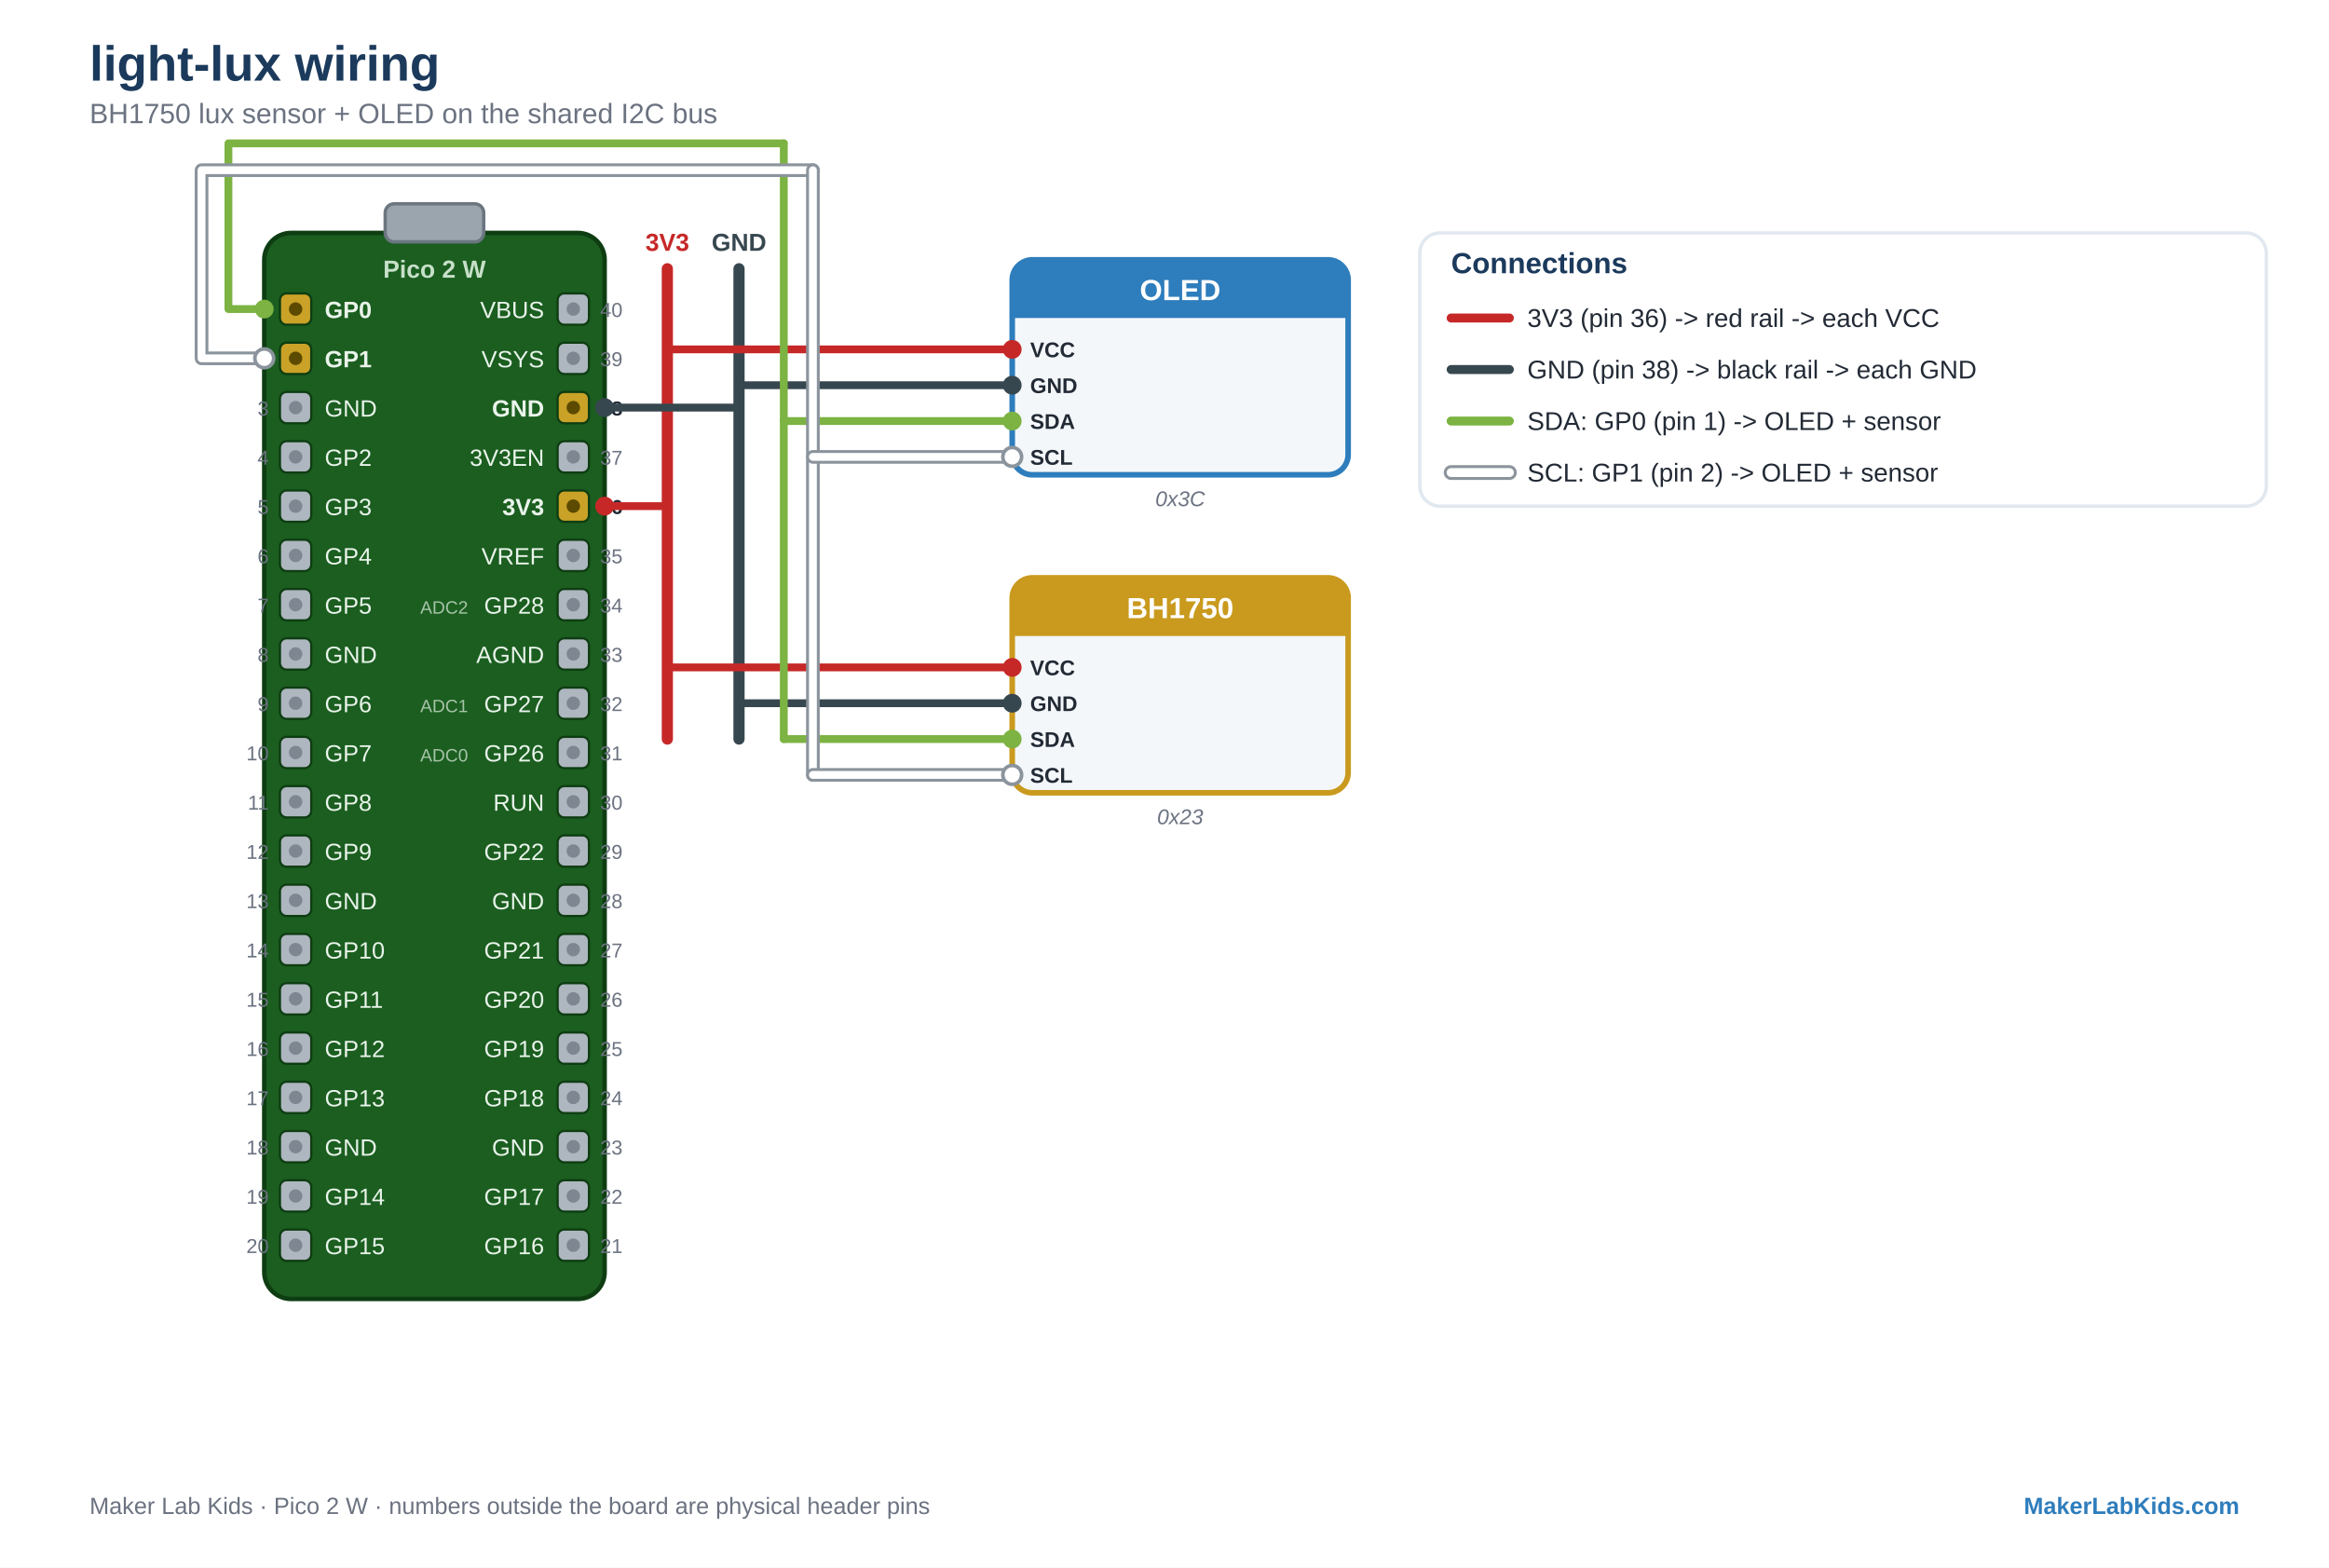
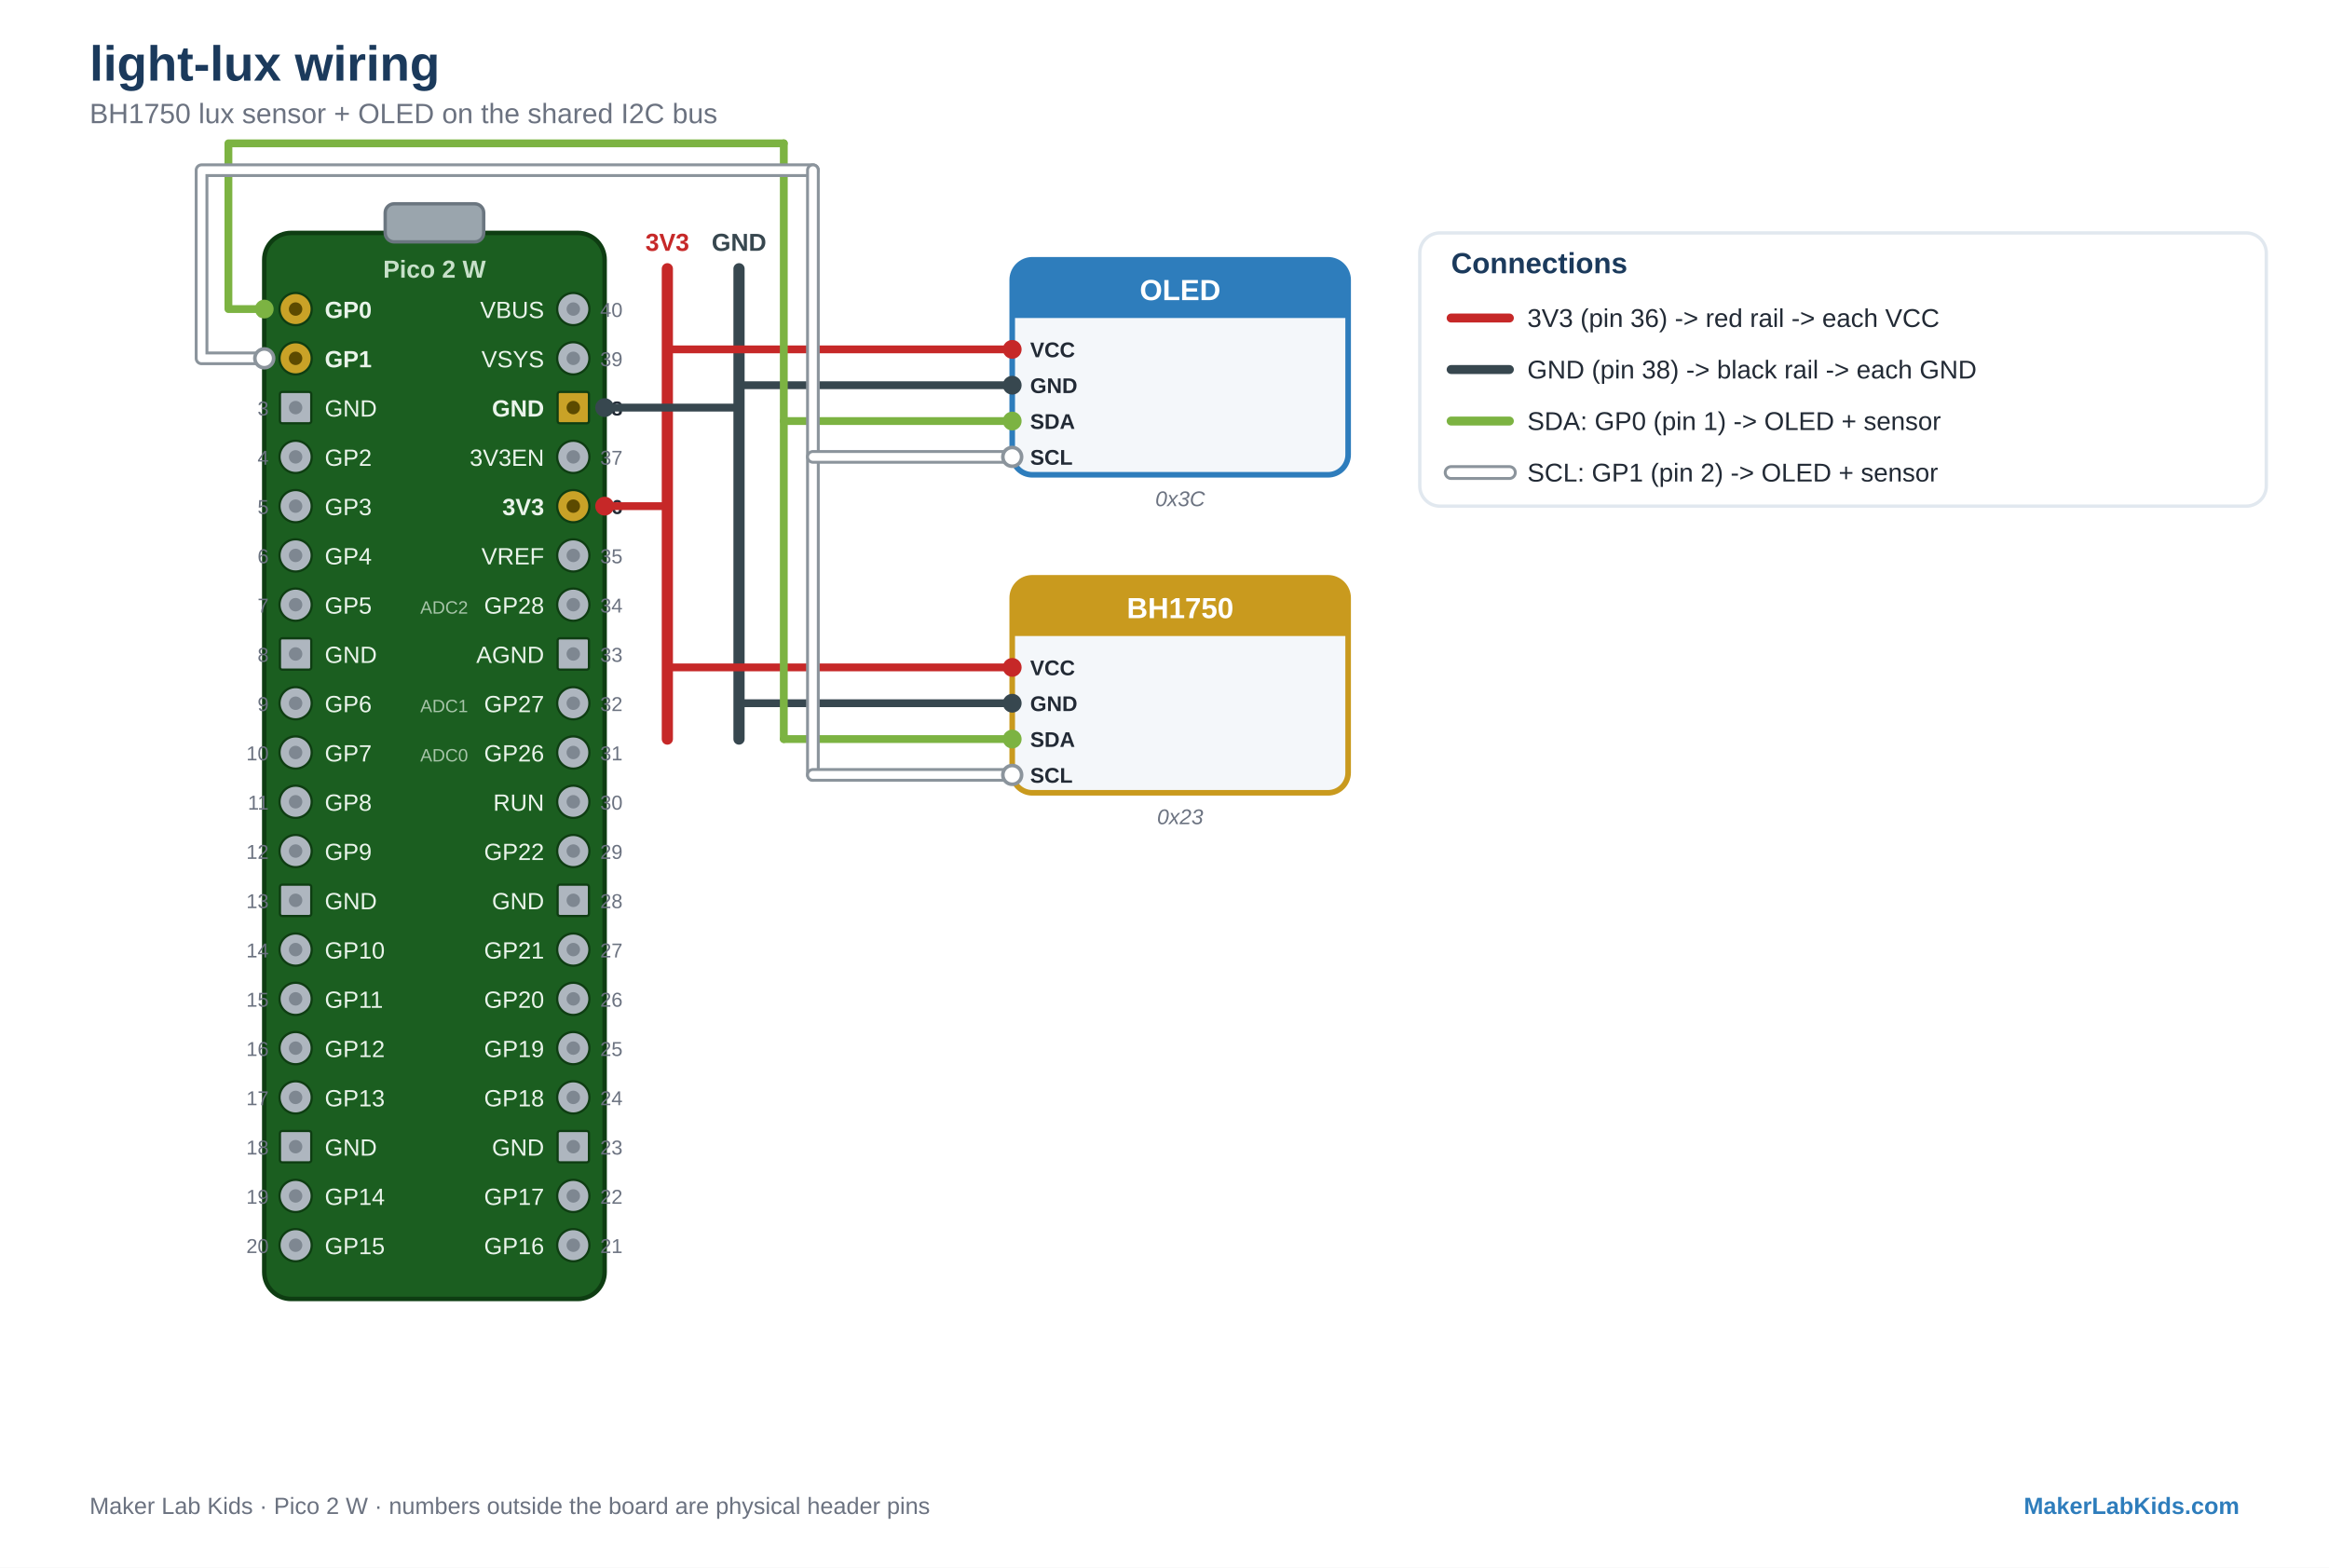
<svg xmlns="http://www.w3.org/2000/svg" viewBox="0 0 1040 700" font-family="Arial, Helvetica, sans-serif">
  <rect width="1040" height="700" fill="#FFFFFF" />
  <text x="40" y="36" font-family="Arial, Helvetica, sans-serif" font-size="22" fill="#1B3A5C" text-anchor="start" font-weight="bold">light-lux wiring</text>
  <text x="40" y="55" font-family="Arial, Helvetica, sans-serif" font-size="12.5" fill="#6B7280" text-anchor="start">BH1750 lux sensor + OLED on the shared I2C bus</text>
  <rect x="118" y="104" width="152" height="476" rx="12" fill="#1B5E20" stroke="#0E3D12" stroke-width="2" />
  <rect x="172" y="91" width="44" height="17" rx="4" fill="#9AA5AD" stroke="#6B7680" stroke-width="1.5" />
  <text x="194" y="124" font-family="Arial, Helvetica, sans-serif" font-size="11" fill="#C7E0C9" text-anchor="middle" font-weight="bold">Pico 2 W</text>
-   <rect x="125" y="131" width="14" height="14" rx="3" fill="#C9A227" stroke="#0E3D12" stroke-width="1" />
+   <circle cx="132" cy="138" r="7.2" fill="#C9A227" stroke="#0E3D12" stroke-width="1" />
  <circle cx="132" cy="138" r="3" fill="#5C4A00" />
  <text x="145" y="142" font-family="Arial, Helvetica, sans-serif" font-size="10.5" fill="#EAF4EB" text-anchor="start" font-weight="bold">GP0</text>
  <text x="120" y="141.5" font-family="Arial, Helvetica, sans-serif" font-size="9" fill="#222A35" text-anchor="end" font-weight="bold">1</text>
-   <rect x="125" y="153" width="14" height="14" rx="3" fill="#C9A227" stroke="#0E3D12" stroke-width="1" />
+   <circle cx="132" cy="160" r="7.2" fill="#C9A227" stroke="#0E3D12" stroke-width="1" />
  <circle cx="132" cy="160" r="3" fill="#5C4A00" />
  <text x="145" y="164" font-family="Arial, Helvetica, sans-serif" font-size="10.5" fill="#EAF4EB" text-anchor="start" font-weight="bold">GP1</text>
  <text x="120" y="163.5" font-family="Arial, Helvetica, sans-serif" font-size="9" fill="#222A35" text-anchor="end" font-weight="bold">2</text>
-   <rect x="125" y="175" width="14" height="14" rx="3" fill="#AEB6BF" stroke="#0E3D12" stroke-width="1" />
+   <rect x="125" y="175" width="14" height="14" rx="1" fill="#AEB6BF" stroke="#0E3D12" stroke-width="1" />
  <circle cx="132" cy="182" r="3" fill="#7E8791" />
  <text x="145" y="186" font-family="Arial, Helvetica, sans-serif" font-size="10.5" fill="#EAF4EB" text-anchor="start">GND</text>
  <text x="120" y="185.5" font-family="Arial, Helvetica, sans-serif" font-size="9" fill="#6B7280" text-anchor="end">3</text>
-   <rect x="125" y="197" width="14" height="14" rx="3" fill="#AEB6BF" stroke="#0E3D12" stroke-width="1" />
+   <circle cx="132" cy="204" r="7.2" fill="#AEB6BF" stroke="#0E3D12" stroke-width="1" />
  <circle cx="132" cy="204" r="3" fill="#7E8791" />
  <text x="145" y="208" font-family="Arial, Helvetica, sans-serif" font-size="10.5" fill="#EAF4EB" text-anchor="start">GP2</text>
  <text x="120" y="207.5" font-family="Arial, Helvetica, sans-serif" font-size="9" fill="#6B7280" text-anchor="end">4</text>
-   <rect x="125" y="219" width="14" height="14" rx="3" fill="#AEB6BF" stroke="#0E3D12" stroke-width="1" />
+   <circle cx="132" cy="226" r="7.2" fill="#AEB6BF" stroke="#0E3D12" stroke-width="1" />
  <circle cx="132" cy="226" r="3" fill="#7E8791" />
  <text x="145" y="230" font-family="Arial, Helvetica, sans-serif" font-size="10.5" fill="#EAF4EB" text-anchor="start">GP3</text>
  <text x="120" y="229.5" font-family="Arial, Helvetica, sans-serif" font-size="9" fill="#6B7280" text-anchor="end">5</text>
-   <rect x="125" y="241" width="14" height="14" rx="3" fill="#AEB6BF" stroke="#0E3D12" stroke-width="1" />
+   <circle cx="132" cy="248" r="7.2" fill="#AEB6BF" stroke="#0E3D12" stroke-width="1" />
  <circle cx="132" cy="248" r="3" fill="#7E8791" />
  <text x="145" y="252" font-family="Arial, Helvetica, sans-serif" font-size="10.5" fill="#EAF4EB" text-anchor="start">GP4</text>
  <text x="120" y="251.5" font-family="Arial, Helvetica, sans-serif" font-size="9" fill="#6B7280" text-anchor="end">6</text>
-   <rect x="125" y="263" width="14" height="14" rx="3" fill="#AEB6BF" stroke="#0E3D12" stroke-width="1" />
+   <circle cx="132" cy="270" r="7.2" fill="#AEB6BF" stroke="#0E3D12" stroke-width="1" />
  <circle cx="132" cy="270" r="3" fill="#7E8791" />
  <text x="145" y="274" font-family="Arial, Helvetica, sans-serif" font-size="10.5" fill="#EAF4EB" text-anchor="start">GP5</text>
  <text x="120" y="273.5" font-family="Arial, Helvetica, sans-serif" font-size="9" fill="#6B7280" text-anchor="end">7</text>
-   <rect x="125" y="285" width="14" height="14" rx="3" fill="#AEB6BF" stroke="#0E3D12" stroke-width="1" />
+   <rect x="125" y="285" width="14" height="14" rx="1" fill="#AEB6BF" stroke="#0E3D12" stroke-width="1" />
  <circle cx="132" cy="292" r="3" fill="#7E8791" />
  <text x="145" y="296" font-family="Arial, Helvetica, sans-serif" font-size="10.5" fill="#EAF4EB" text-anchor="start">GND</text>
  <text x="120" y="295.5" font-family="Arial, Helvetica, sans-serif" font-size="9" fill="#6B7280" text-anchor="end">8</text>
-   <rect x="125" y="307" width="14" height="14" rx="3" fill="#AEB6BF" stroke="#0E3D12" stroke-width="1" />
+   <circle cx="132" cy="314" r="7.2" fill="#AEB6BF" stroke="#0E3D12" stroke-width="1" />
  <circle cx="132" cy="314" r="3" fill="#7E8791" />
  <text x="145" y="318" font-family="Arial, Helvetica, sans-serif" font-size="10.5" fill="#EAF4EB" text-anchor="start">GP6</text>
  <text x="120" y="317.5" font-family="Arial, Helvetica, sans-serif" font-size="9" fill="#6B7280" text-anchor="end">9</text>
-   <rect x="125" y="329" width="14" height="14" rx="3" fill="#AEB6BF" stroke="#0E3D12" stroke-width="1" />
+   <circle cx="132" cy="336" r="7.2" fill="#AEB6BF" stroke="#0E3D12" stroke-width="1" />
  <circle cx="132" cy="336" r="3" fill="#7E8791" />
  <text x="145" y="340" font-family="Arial, Helvetica, sans-serif" font-size="10.5" fill="#EAF4EB" text-anchor="start">GP7</text>
  <text x="120" y="339.5" font-family="Arial, Helvetica, sans-serif" font-size="9" fill="#6B7280" text-anchor="end">10</text>
-   <rect x="125" y="351" width="14" height="14" rx="3" fill="#AEB6BF" stroke="#0E3D12" stroke-width="1" />
+   <circle cx="132" cy="358" r="7.2" fill="#AEB6BF" stroke="#0E3D12" stroke-width="1" />
  <circle cx="132" cy="358" r="3" fill="#7E8791" />
  <text x="145" y="362" font-family="Arial, Helvetica, sans-serif" font-size="10.5" fill="#EAF4EB" text-anchor="start">GP8</text>
  <text x="120" y="361.5" font-family="Arial, Helvetica, sans-serif" font-size="9" fill="#6B7280" text-anchor="end">11</text>
-   <rect x="125" y="373" width="14" height="14" rx="3" fill="#AEB6BF" stroke="#0E3D12" stroke-width="1" />
+   <circle cx="132" cy="380" r="7.2" fill="#AEB6BF" stroke="#0E3D12" stroke-width="1" />
  <circle cx="132" cy="380" r="3" fill="#7E8791" />
  <text x="145" y="384" font-family="Arial, Helvetica, sans-serif" font-size="10.5" fill="#EAF4EB" text-anchor="start">GP9</text>
  <text x="120" y="383.5" font-family="Arial, Helvetica, sans-serif" font-size="9" fill="#6B7280" text-anchor="end">12</text>
-   <rect x="125" y="395" width="14" height="14" rx="3" fill="#AEB6BF" stroke="#0E3D12" stroke-width="1" />
+   <rect x="125" y="395" width="14" height="14" rx="1" fill="#AEB6BF" stroke="#0E3D12" stroke-width="1" />
  <circle cx="132" cy="402" r="3" fill="#7E8791" />
  <text x="145" y="406" font-family="Arial, Helvetica, sans-serif" font-size="10.5" fill="#EAF4EB" text-anchor="start">GND</text>
  <text x="120" y="405.5" font-family="Arial, Helvetica, sans-serif" font-size="9" fill="#6B7280" text-anchor="end">13</text>
-   <rect x="125" y="417" width="14" height="14" rx="3" fill="#AEB6BF" stroke="#0E3D12" stroke-width="1" />
+   <circle cx="132" cy="424" r="7.2" fill="#AEB6BF" stroke="#0E3D12" stroke-width="1" />
  <circle cx="132" cy="424" r="3" fill="#7E8791" />
  <text x="145" y="428" font-family="Arial, Helvetica, sans-serif" font-size="10.5" fill="#EAF4EB" text-anchor="start">GP10</text>
  <text x="120" y="427.5" font-family="Arial, Helvetica, sans-serif" font-size="9" fill="#6B7280" text-anchor="end">14</text>
-   <rect x="125" y="439" width="14" height="14" rx="3" fill="#AEB6BF" stroke="#0E3D12" stroke-width="1" />
+   <circle cx="132" cy="446" r="7.2" fill="#AEB6BF" stroke="#0E3D12" stroke-width="1" />
  <circle cx="132" cy="446" r="3" fill="#7E8791" />
  <text x="145" y="450" font-family="Arial, Helvetica, sans-serif" font-size="10.5" fill="#EAF4EB" text-anchor="start">GP11</text>
  <text x="120" y="449.5" font-family="Arial, Helvetica, sans-serif" font-size="9" fill="#6B7280" text-anchor="end">15</text>
-   <rect x="125" y="461" width="14" height="14" rx="3" fill="#AEB6BF" stroke="#0E3D12" stroke-width="1" />
+   <circle cx="132" cy="468" r="7.2" fill="#AEB6BF" stroke="#0E3D12" stroke-width="1" />
  <circle cx="132" cy="468" r="3" fill="#7E8791" />
  <text x="145" y="472" font-family="Arial, Helvetica, sans-serif" font-size="10.5" fill="#EAF4EB" text-anchor="start">GP12</text>
  <text x="120" y="471.5" font-family="Arial, Helvetica, sans-serif" font-size="9" fill="#6B7280" text-anchor="end">16</text>
-   <rect x="125" y="483" width="14" height="14" rx="3" fill="#AEB6BF" stroke="#0E3D12" stroke-width="1" />
+   <circle cx="132" cy="490" r="7.2" fill="#AEB6BF" stroke="#0E3D12" stroke-width="1" />
  <circle cx="132" cy="490" r="3" fill="#7E8791" />
  <text x="145" y="494" font-family="Arial, Helvetica, sans-serif" font-size="10.5" fill="#EAF4EB" text-anchor="start">GP13</text>
  <text x="120" y="493.5" font-family="Arial, Helvetica, sans-serif" font-size="9" fill="#6B7280" text-anchor="end">17</text>
-   <rect x="125" y="505" width="14" height="14" rx="3" fill="#AEB6BF" stroke="#0E3D12" stroke-width="1" />
+   <rect x="125" y="505" width="14" height="14" rx="1" fill="#AEB6BF" stroke="#0E3D12" stroke-width="1" />
  <circle cx="132" cy="512" r="3" fill="#7E8791" />
  <text x="145" y="516" font-family="Arial, Helvetica, sans-serif" font-size="10.5" fill="#EAF4EB" text-anchor="start">GND</text>
  <text x="120" y="515.5" font-family="Arial, Helvetica, sans-serif" font-size="9" fill="#6B7280" text-anchor="end">18</text>
-   <rect x="125" y="527" width="14" height="14" rx="3" fill="#AEB6BF" stroke="#0E3D12" stroke-width="1" />
+   <circle cx="132" cy="534" r="7.2" fill="#AEB6BF" stroke="#0E3D12" stroke-width="1" />
  <circle cx="132" cy="534" r="3" fill="#7E8791" />
  <text x="145" y="538" font-family="Arial, Helvetica, sans-serif" font-size="10.5" fill="#EAF4EB" text-anchor="start">GP14</text>
  <text x="120" y="537.5" font-family="Arial, Helvetica, sans-serif" font-size="9" fill="#6B7280" text-anchor="end">19</text>
-   <rect x="125" y="549" width="14" height="14" rx="3" fill="#AEB6BF" stroke="#0E3D12" stroke-width="1" />
+   <circle cx="132" cy="556" r="7.2" fill="#AEB6BF" stroke="#0E3D12" stroke-width="1" />
  <circle cx="132" cy="556" r="3" fill="#7E8791" />
  <text x="145" y="560" font-family="Arial, Helvetica, sans-serif" font-size="10.5" fill="#EAF4EB" text-anchor="start">GP15</text>
  <text x="120" y="559.5" font-family="Arial, Helvetica, sans-serif" font-size="9" fill="#6B7280" text-anchor="end">20</text>
-   <rect x="249" y="549" width="14" height="14" rx="3" fill="#AEB6BF" stroke="#0E3D12" stroke-width="1" />
+   <circle cx="256" cy="556" r="7.2" fill="#AEB6BF" stroke="#0E3D12" stroke-width="1" />
  <circle cx="256" cy="556" r="3" fill="#7E8791" />
  <text x="243" y="560" font-family="Arial, Helvetica, sans-serif" font-size="10.5" fill="#EAF4EB" text-anchor="end">GP16</text>
  <text x="268" y="559.5" font-family="Arial, Helvetica, sans-serif" font-size="9" fill="#6B7280" text-anchor="start">21</text>
-   <rect x="249" y="527" width="14" height="14" rx="3" fill="#AEB6BF" stroke="#0E3D12" stroke-width="1" />
+   <circle cx="256" cy="534" r="7.2" fill="#AEB6BF" stroke="#0E3D12" stroke-width="1" />
  <circle cx="256" cy="534" r="3" fill="#7E8791" />
  <text x="243" y="538" font-family="Arial, Helvetica, sans-serif" font-size="10.5" fill="#EAF4EB" text-anchor="end">GP17</text>
  <text x="268" y="537.5" font-family="Arial, Helvetica, sans-serif" font-size="9" fill="#6B7280" text-anchor="start">22</text>
-   <rect x="249" y="505" width="14" height="14" rx="3" fill="#AEB6BF" stroke="#0E3D12" stroke-width="1" />
+   <rect x="249" y="505" width="14" height="14" rx="1" fill="#AEB6BF" stroke="#0E3D12" stroke-width="1" />
  <circle cx="256" cy="512" r="3" fill="#7E8791" />
  <text x="243" y="516" font-family="Arial, Helvetica, sans-serif" font-size="10.5" fill="#EAF4EB" text-anchor="end">GND</text>
  <text x="268" y="515.5" font-family="Arial, Helvetica, sans-serif" font-size="9" fill="#6B7280" text-anchor="start">23</text>
-   <rect x="249" y="483" width="14" height="14" rx="3" fill="#AEB6BF" stroke="#0E3D12" stroke-width="1" />
+   <circle cx="256" cy="490" r="7.2" fill="#AEB6BF" stroke="#0E3D12" stroke-width="1" />
  <circle cx="256" cy="490" r="3" fill="#7E8791" />
  <text x="243" y="494" font-family="Arial, Helvetica, sans-serif" font-size="10.5" fill="#EAF4EB" text-anchor="end">GP18</text>
  <text x="268" y="493.5" font-family="Arial, Helvetica, sans-serif" font-size="9" fill="#6B7280" text-anchor="start">24</text>
-   <rect x="249" y="461" width="14" height="14" rx="3" fill="#AEB6BF" stroke="#0E3D12" stroke-width="1" />
+   <circle cx="256" cy="468" r="7.2" fill="#AEB6BF" stroke="#0E3D12" stroke-width="1" />
  <circle cx="256" cy="468" r="3" fill="#7E8791" />
  <text x="243" y="472" font-family="Arial, Helvetica, sans-serif" font-size="10.5" fill="#EAF4EB" text-anchor="end">GP19</text>
  <text x="268" y="471.5" font-family="Arial, Helvetica, sans-serif" font-size="9" fill="#6B7280" text-anchor="start">25</text>
-   <rect x="249" y="439" width="14" height="14" rx="3" fill="#AEB6BF" stroke="#0E3D12" stroke-width="1" />
+   <circle cx="256" cy="446" r="7.2" fill="#AEB6BF" stroke="#0E3D12" stroke-width="1" />
  <circle cx="256" cy="446" r="3" fill="#7E8791" />
  <text x="243" y="450" font-family="Arial, Helvetica, sans-serif" font-size="10.5" fill="#EAF4EB" text-anchor="end">GP20</text>
  <text x="268" y="449.5" font-family="Arial, Helvetica, sans-serif" font-size="9" fill="#6B7280" text-anchor="start">26</text>
-   <rect x="249" y="417" width="14" height="14" rx="3" fill="#AEB6BF" stroke="#0E3D12" stroke-width="1" />
+   <circle cx="256" cy="424" r="7.2" fill="#AEB6BF" stroke="#0E3D12" stroke-width="1" />
  <circle cx="256" cy="424" r="3" fill="#7E8791" />
  <text x="243" y="428" font-family="Arial, Helvetica, sans-serif" font-size="10.5" fill="#EAF4EB" text-anchor="end">GP21</text>
  <text x="268" y="427.5" font-family="Arial, Helvetica, sans-serif" font-size="9" fill="#6B7280" text-anchor="start">27</text>
-   <rect x="249" y="395" width="14" height="14" rx="3" fill="#AEB6BF" stroke="#0E3D12" stroke-width="1" />
+   <rect x="249" y="395" width="14" height="14" rx="1" fill="#AEB6BF" stroke="#0E3D12" stroke-width="1" />
  <circle cx="256" cy="402" r="3" fill="#7E8791" />
  <text x="243" y="406" font-family="Arial, Helvetica, sans-serif" font-size="10.5" fill="#EAF4EB" text-anchor="end">GND</text>
  <text x="268" y="405.5" font-family="Arial, Helvetica, sans-serif" font-size="9" fill="#6B7280" text-anchor="start">28</text>
-   <rect x="249" y="373" width="14" height="14" rx="3" fill="#AEB6BF" stroke="#0E3D12" stroke-width="1" />
+   <circle cx="256" cy="380" r="7.2" fill="#AEB6BF" stroke="#0E3D12" stroke-width="1" />
  <circle cx="256" cy="380" r="3" fill="#7E8791" />
  <text x="243" y="384" font-family="Arial, Helvetica, sans-serif" font-size="10.5" fill="#EAF4EB" text-anchor="end">GP22</text>
  <text x="268" y="383.5" font-family="Arial, Helvetica, sans-serif" font-size="9" fill="#6B7280" text-anchor="start">29</text>
-   <rect x="249" y="351" width="14" height="14" rx="3" fill="#AEB6BF" stroke="#0E3D12" stroke-width="1" />
+   <circle cx="256" cy="358" r="7.2" fill="#AEB6BF" stroke="#0E3D12" stroke-width="1" />
  <circle cx="256" cy="358" r="3" fill="#7E8791" />
  <text x="243" y="362" font-family="Arial, Helvetica, sans-serif" font-size="10.5" fill="#EAF4EB" text-anchor="end">RUN</text>
  <text x="268" y="361.5" font-family="Arial, Helvetica, sans-serif" font-size="9" fill="#6B7280" text-anchor="start">30</text>
-   <rect x="249" y="329" width="14" height="14" rx="3" fill="#AEB6BF" stroke="#0E3D12" stroke-width="1" />
+   <circle cx="256" cy="336" r="7.2" fill="#AEB6BF" stroke="#0E3D12" stroke-width="1" />
  <circle cx="256" cy="336" r="3" fill="#7E8791" />
  <text x="243" y="340" font-family="Arial, Helvetica, sans-serif" font-size="10.5" fill="#EAF4EB" text-anchor="end">GP26</text>
  <text x="209" y="340" font-family="Arial, Helvetica, sans-serif" font-size="8" fill="#A6C4A8" text-anchor="end">ADC0</text>
  <text x="268" y="339.5" font-family="Arial, Helvetica, sans-serif" font-size="9" fill="#6B7280" text-anchor="start">31</text>
-   <rect x="249" y="307" width="14" height="14" rx="3" fill="#AEB6BF" stroke="#0E3D12" stroke-width="1" />
+   <circle cx="256" cy="314" r="7.2" fill="#AEB6BF" stroke="#0E3D12" stroke-width="1" />
  <circle cx="256" cy="314" r="3" fill="#7E8791" />
  <text x="243" y="318" font-family="Arial, Helvetica, sans-serif" font-size="10.5" fill="#EAF4EB" text-anchor="end">GP27</text>
  <text x="209" y="318" font-family="Arial, Helvetica, sans-serif" font-size="8" fill="#A6C4A8" text-anchor="end">ADC1</text>
  <text x="268" y="317.5" font-family="Arial, Helvetica, sans-serif" font-size="9" fill="#6B7280" text-anchor="start">32</text>
-   <rect x="249" y="285" width="14" height="14" rx="3" fill="#AEB6BF" stroke="#0E3D12" stroke-width="1" />
+   <rect x="249" y="285" width="14" height="14" rx="1" fill="#AEB6BF" stroke="#0E3D12" stroke-width="1" />
  <circle cx="256" cy="292" r="3" fill="#7E8791" />
  <text x="243" y="296" font-family="Arial, Helvetica, sans-serif" font-size="10.5" fill="#EAF4EB" text-anchor="end">AGND</text>
  <text x="268" y="295.5" font-family="Arial, Helvetica, sans-serif" font-size="9" fill="#6B7280" text-anchor="start">33</text>
-   <rect x="249" y="263" width="14" height="14" rx="3" fill="#AEB6BF" stroke="#0E3D12" stroke-width="1" />
+   <circle cx="256" cy="270" r="7.2" fill="#AEB6BF" stroke="#0E3D12" stroke-width="1" />
  <circle cx="256" cy="270" r="3" fill="#7E8791" />
  <text x="243" y="274" font-family="Arial, Helvetica, sans-serif" font-size="10.5" fill="#EAF4EB" text-anchor="end">GP28</text>
  <text x="209" y="274" font-family="Arial, Helvetica, sans-serif" font-size="8" fill="#A6C4A8" text-anchor="end">ADC2</text>
  <text x="268" y="273.5" font-family="Arial, Helvetica, sans-serif" font-size="9" fill="#6B7280" text-anchor="start">34</text>
-   <rect x="249" y="241" width="14" height="14" rx="3" fill="#AEB6BF" stroke="#0E3D12" stroke-width="1" />
+   <circle cx="256" cy="248" r="7.2" fill="#AEB6BF" stroke="#0E3D12" stroke-width="1" />
  <circle cx="256" cy="248" r="3" fill="#7E8791" />
  <text x="243" y="252" font-family="Arial, Helvetica, sans-serif" font-size="10.5" fill="#EAF4EB" text-anchor="end">VREF</text>
  <text x="268" y="251.5" font-family="Arial, Helvetica, sans-serif" font-size="9" fill="#6B7280" text-anchor="start">35</text>
-   <rect x="249" y="219" width="14" height="14" rx="3" fill="#C9A227" stroke="#0E3D12" stroke-width="1" />
+   <circle cx="256" cy="226" r="7.2" fill="#C9A227" stroke="#0E3D12" stroke-width="1" />
  <circle cx="256" cy="226" r="3" fill="#5C4A00" />
  <text x="243" y="230" font-family="Arial, Helvetica, sans-serif" font-size="10.5" fill="#EAF4EB" text-anchor="end" font-weight="bold">3V3</text>
  <text x="268" y="229.5" font-family="Arial, Helvetica, sans-serif" font-size="9" fill="#222A35" text-anchor="start" font-weight="bold">36</text>
-   <rect x="249" y="197" width="14" height="14" rx="3" fill="#AEB6BF" stroke="#0E3D12" stroke-width="1" />
+   <circle cx="256" cy="204" r="7.2" fill="#AEB6BF" stroke="#0E3D12" stroke-width="1" />
  <circle cx="256" cy="204" r="3" fill="#7E8791" />
  <text x="243" y="208" font-family="Arial, Helvetica, sans-serif" font-size="10.5" fill="#EAF4EB" text-anchor="end">3V3EN</text>
  <text x="268" y="207.5" font-family="Arial, Helvetica, sans-serif" font-size="9" fill="#6B7280" text-anchor="start">37</text>
-   <rect x="249" y="175" width="14" height="14" rx="3" fill="#C9A227" stroke="#0E3D12" stroke-width="1" />
+   <rect x="249" y="175" width="14" height="14" rx="1" fill="#C9A227" stroke="#0E3D12" stroke-width="1" />
  <circle cx="256" cy="182" r="3" fill="#5C4A00" />
  <text x="243" y="186" font-family="Arial, Helvetica, sans-serif" font-size="10.5" fill="#EAF4EB" text-anchor="end" font-weight="bold">GND</text>
  <text x="268" y="185.5" font-family="Arial, Helvetica, sans-serif" font-size="9" fill="#222A35" text-anchor="start" font-weight="bold">38</text>
-   <rect x="249" y="153" width="14" height="14" rx="3" fill="#AEB6BF" stroke="#0E3D12" stroke-width="1" />
+   <circle cx="256" cy="160" r="7.2" fill="#AEB6BF" stroke="#0E3D12" stroke-width="1" />
  <circle cx="256" cy="160" r="3" fill="#7E8791" />
  <text x="243" y="164" font-family="Arial, Helvetica, sans-serif" font-size="10.5" fill="#EAF4EB" text-anchor="end">VSYS</text>
  <text x="268" y="163.5" font-family="Arial, Helvetica, sans-serif" font-size="9" fill="#6B7280" text-anchor="start">39</text>
-   <rect x="249" y="131" width="14" height="14" rx="3" fill="#AEB6BF" stroke="#0E3D12" stroke-width="1" />
+   <circle cx="256" cy="138" r="7.2" fill="#AEB6BF" stroke="#0E3D12" stroke-width="1" />
  <circle cx="256" cy="138" r="3" fill="#7E8791" />
  <text x="243" y="142" font-family="Arial, Helvetica, sans-serif" font-size="10.5" fill="#EAF4EB" text-anchor="end">VBUS</text>
  <text x="268" y="141.5" font-family="Arial, Helvetica, sans-serif" font-size="9" fill="#6B7280" text-anchor="start">40</text>
  <path d="M298 120 L298 330" fill="none" stroke="#C62828" stroke-width="5" stroke-linejoin="round" stroke-linecap="round" />
  <path d="M330 120 L330 330" fill="none" stroke="#37474F" stroke-width="5" stroke-linejoin="round" stroke-linecap="round" />
  <text x="298" y="112" font-family="Arial, Helvetica, sans-serif" font-size="11" fill="#C62828" text-anchor="middle" font-weight="bold">3V3</text>
  <text x="330" y="112" font-family="Arial, Helvetica, sans-serif" font-size="11" fill="#37474F" text-anchor="middle" font-weight="bold">GND</text>
  <path d="M270 226 L298 226" fill="none" stroke="#C62828" stroke-width="3.5" stroke-linejoin="round" stroke-linecap="round" />
  <circle cx="270" cy="226" r="4.2" fill="#C62828" />
  <path d="M270 182 L330 182" fill="none" stroke="#37474F" stroke-width="3.5" stroke-linejoin="round" stroke-linecap="round" />
  <circle cx="270" cy="182" r="4.2" fill="#37474F" />
  <rect x="452" y="116" width="150" height="96" rx="9" fill="#F4F7FA" stroke="#2E7DBC" stroke-width="2.5" />
  <path d="M452 125 q0 -9 9 -9 h132 q9 0 9 9 v17 h-150 z" fill="#2E7DBC" />
  <text x="527" y="134" font-family="Arial, Helvetica, sans-serif" font-size="13" fill="#FFFFFF" text-anchor="middle" font-weight="bold">OLED</text>
  <text x="527" y="226" font-family="Arial, Helvetica, sans-serif" font-size="9.5" fill="#6B7280" text-anchor="middle" font-style="italic">0x3C</text>
  <text x="460" y="159.5" font-family="Arial, Helvetica, sans-serif" font-size="9.5" fill="#222A35" text-anchor="start" font-weight="bold">VCC</text>
  <text x="460" y="175.5" font-family="Arial, Helvetica, sans-serif" font-size="9.5" fill="#222A35" text-anchor="start" font-weight="bold">GND</text>
  <text x="460" y="191.5" font-family="Arial, Helvetica, sans-serif" font-size="9.5" fill="#222A35" text-anchor="start" font-weight="bold">SDA</text>
  <text x="460" y="207.5" font-family="Arial, Helvetica, sans-serif" font-size="9.5" fill="#222A35" text-anchor="start" font-weight="bold">SCL</text>
  <rect x="452" y="258" width="150" height="96" rx="9" fill="#F4F7FA" stroke="#C99A1E" stroke-width="2.5" />
  <path d="M452 267 q0 -9 9 -9 h132 q9 0 9 9 v17 h-150 z" fill="#C99A1E" />
  <text x="527" y="276" font-family="Arial, Helvetica, sans-serif" font-size="13" fill="#FFFFFF" text-anchor="middle" font-weight="bold">BH1750</text>
  <text x="527" y="368" font-family="Arial, Helvetica, sans-serif" font-size="9.5" fill="#6B7280" text-anchor="middle" font-style="italic">0x23</text>
  <text x="460" y="301.5" font-family="Arial, Helvetica, sans-serif" font-size="9.5" fill="#222A35" text-anchor="start" font-weight="bold">VCC</text>
  <text x="460" y="317.5" font-family="Arial, Helvetica, sans-serif" font-size="9.5" fill="#222A35" text-anchor="start" font-weight="bold">GND</text>
  <text x="460" y="333.5" font-family="Arial, Helvetica, sans-serif" font-size="9.5" fill="#222A35" text-anchor="start" font-weight="bold">SDA</text>
  <text x="460" y="349.5" font-family="Arial, Helvetica, sans-serif" font-size="9.5" fill="#222A35" text-anchor="start" font-weight="bold">SCL</text>
  <path d="M298 156 L452 156" fill="none" stroke="#C62828" stroke-width="3.5" stroke-linejoin="round" stroke-linecap="round" />
  <circle cx="452" cy="156" r="4.2" fill="#C62828" />
  <path d="M330 172 L452 172" fill="none" stroke="#37474F" stroke-width="3.5" stroke-linejoin="round" stroke-linecap="round" />
  <circle cx="452" cy="172" r="4.2" fill="#37474F" />
  <path d="M298 298 L452 298" fill="none" stroke="#C62828" stroke-width="3.5" stroke-linejoin="round" stroke-linecap="round" />
  <circle cx="452" cy="298" r="4.2" fill="#C62828" />
  <path d="M330 314 L452 314" fill="none" stroke="#37474F" stroke-width="3.5" stroke-linejoin="round" stroke-linecap="round" />
  <circle cx="452" cy="314" r="4.2" fill="#37474F" />
  <path d="M118 138 L102 138 L102 64 L350 64" fill="none" stroke="#7CB342" stroke-width="3.5" stroke-linejoin="round" stroke-linecap="round" />
  <circle cx="118" cy="138" r="4.2" fill="#7CB342" />
  <path d="M350 64 L350 330" fill="none" stroke="#7CB342" stroke-width="3.5" stroke-linejoin="round" stroke-linecap="round" />
  <path d="M350 188 L452 188" fill="none" stroke="#7CB342" stroke-width="3.5" stroke-linejoin="round" stroke-linecap="round" />
  <circle cx="452" cy="188" r="4.2" fill="#7CB342" />
  <path d="M350 330 L452 330" fill="none" stroke="#7CB342" stroke-width="3.5" stroke-linejoin="round" stroke-linecap="round" />
  <circle cx="452" cy="330" r="4.2" fill="#7CB342" />
  <path d="M118 160 L90 160 L90 76 L363 76" fill="none" stroke="#8B949C" stroke-width="6.1" stroke-linejoin="round" stroke-linecap="round" />
  <path d="M118 160 L90 160 L90 76 L363 76" fill="none" stroke="#FFFFFF" stroke-width="3.5" stroke-linejoin="round" stroke-linecap="round" />
  <circle cx="118" cy="160" r="4.2" fill="#FFFFFF" stroke="#8B949C" stroke-width="1.6" />
  <path d="M363 76 L363 346" fill="none" stroke="#8B949C" stroke-width="6.1" stroke-linejoin="round" stroke-linecap="round" />
  <path d="M363 76 L363 346" fill="none" stroke="#FFFFFF" stroke-width="3.5" stroke-linejoin="round" stroke-linecap="round" />
  <path d="M363 204 L452 204" fill="none" stroke="#8B949C" stroke-width="6.1" stroke-linejoin="round" stroke-linecap="round" />
  <path d="M363 204 L452 204" fill="none" stroke="#FFFFFF" stroke-width="3.5" stroke-linejoin="round" stroke-linecap="round" />
  <circle cx="452" cy="204" r="4.2" fill="#FFFFFF" stroke="#8B949C" stroke-width="1.6" />
  <path d="M363 346 L452 346" fill="none" stroke="#8B949C" stroke-width="6.1" stroke-linejoin="round" stroke-linecap="round" />
  <path d="M363 346 L452 346" fill="none" stroke="#FFFFFF" stroke-width="3.5" stroke-linejoin="round" stroke-linecap="round" />
  <circle cx="452" cy="346" r="4.2" fill="#FFFFFF" stroke="#8B949C" stroke-width="1.6" />
  <rect x="634" y="104" width="378" height="122" rx="9" fill="#FFFFFF" stroke="#E1E8EF" stroke-width="1.5" />
  <text x="648" y="122" font-family="Arial, Helvetica, sans-serif" font-size="13" fill="#1B3A5C" text-anchor="start" font-weight="bold">Connections</text>
  <line x1="648" y1="142" x2="674" y2="142" stroke="#C62828" stroke-width="4" stroke-linecap="round" />
  <text x="682" y="146" font-family="Arial, Helvetica, sans-serif" font-size="11.5" fill="#222A35" text-anchor="start">3V3 (pin 36) -&gt; red rail -&gt; each VCC</text>
  <line x1="648" y1="165" x2="674" y2="165" stroke="#37474F" stroke-width="4" stroke-linecap="round" />
  <text x="682" y="169" font-family="Arial, Helvetica, sans-serif" font-size="11.5" fill="#222A35" text-anchor="start">GND (pin 38) -&gt; black rail -&gt; each GND</text>
  <line x1="648" y1="188" x2="674" y2="188" stroke="#7CB342" stroke-width="4" stroke-linecap="round" />
  <text x="682" y="192" font-family="Arial, Helvetica, sans-serif" font-size="11.5" fill="#222A35" text-anchor="start">SDA: GP0 (pin 1) -&gt; OLED + sensor</text>
  <line x1="648" y1="211" x2="674" y2="211" stroke="#8B949C" stroke-width="6.6" stroke-linecap="round" />
  <line x1="648" y1="211" x2="674" y2="211" stroke="#FFFFFF" stroke-width="4" stroke-linecap="round" />
  <text x="682" y="215" font-family="Arial, Helvetica, sans-serif" font-size="11.5" fill="#222A35" text-anchor="start">SCL: GP1 (pin 2) -&gt; OLED + sensor</text>
  <text x="40" y="676" font-family="Arial, Helvetica, sans-serif" font-size="10.5" fill="#6B7280" text-anchor="start">Maker Lab Kids  ·  Pico 2 W  ·  numbers outside the board are physical header pins</text>
  <text x="1000" y="676" font-family="Arial, Helvetica, sans-serif" font-size="10.5" fill="#2E7DBC" text-anchor="end" font-weight="bold">MakerLabKids.com</text>
</svg>
